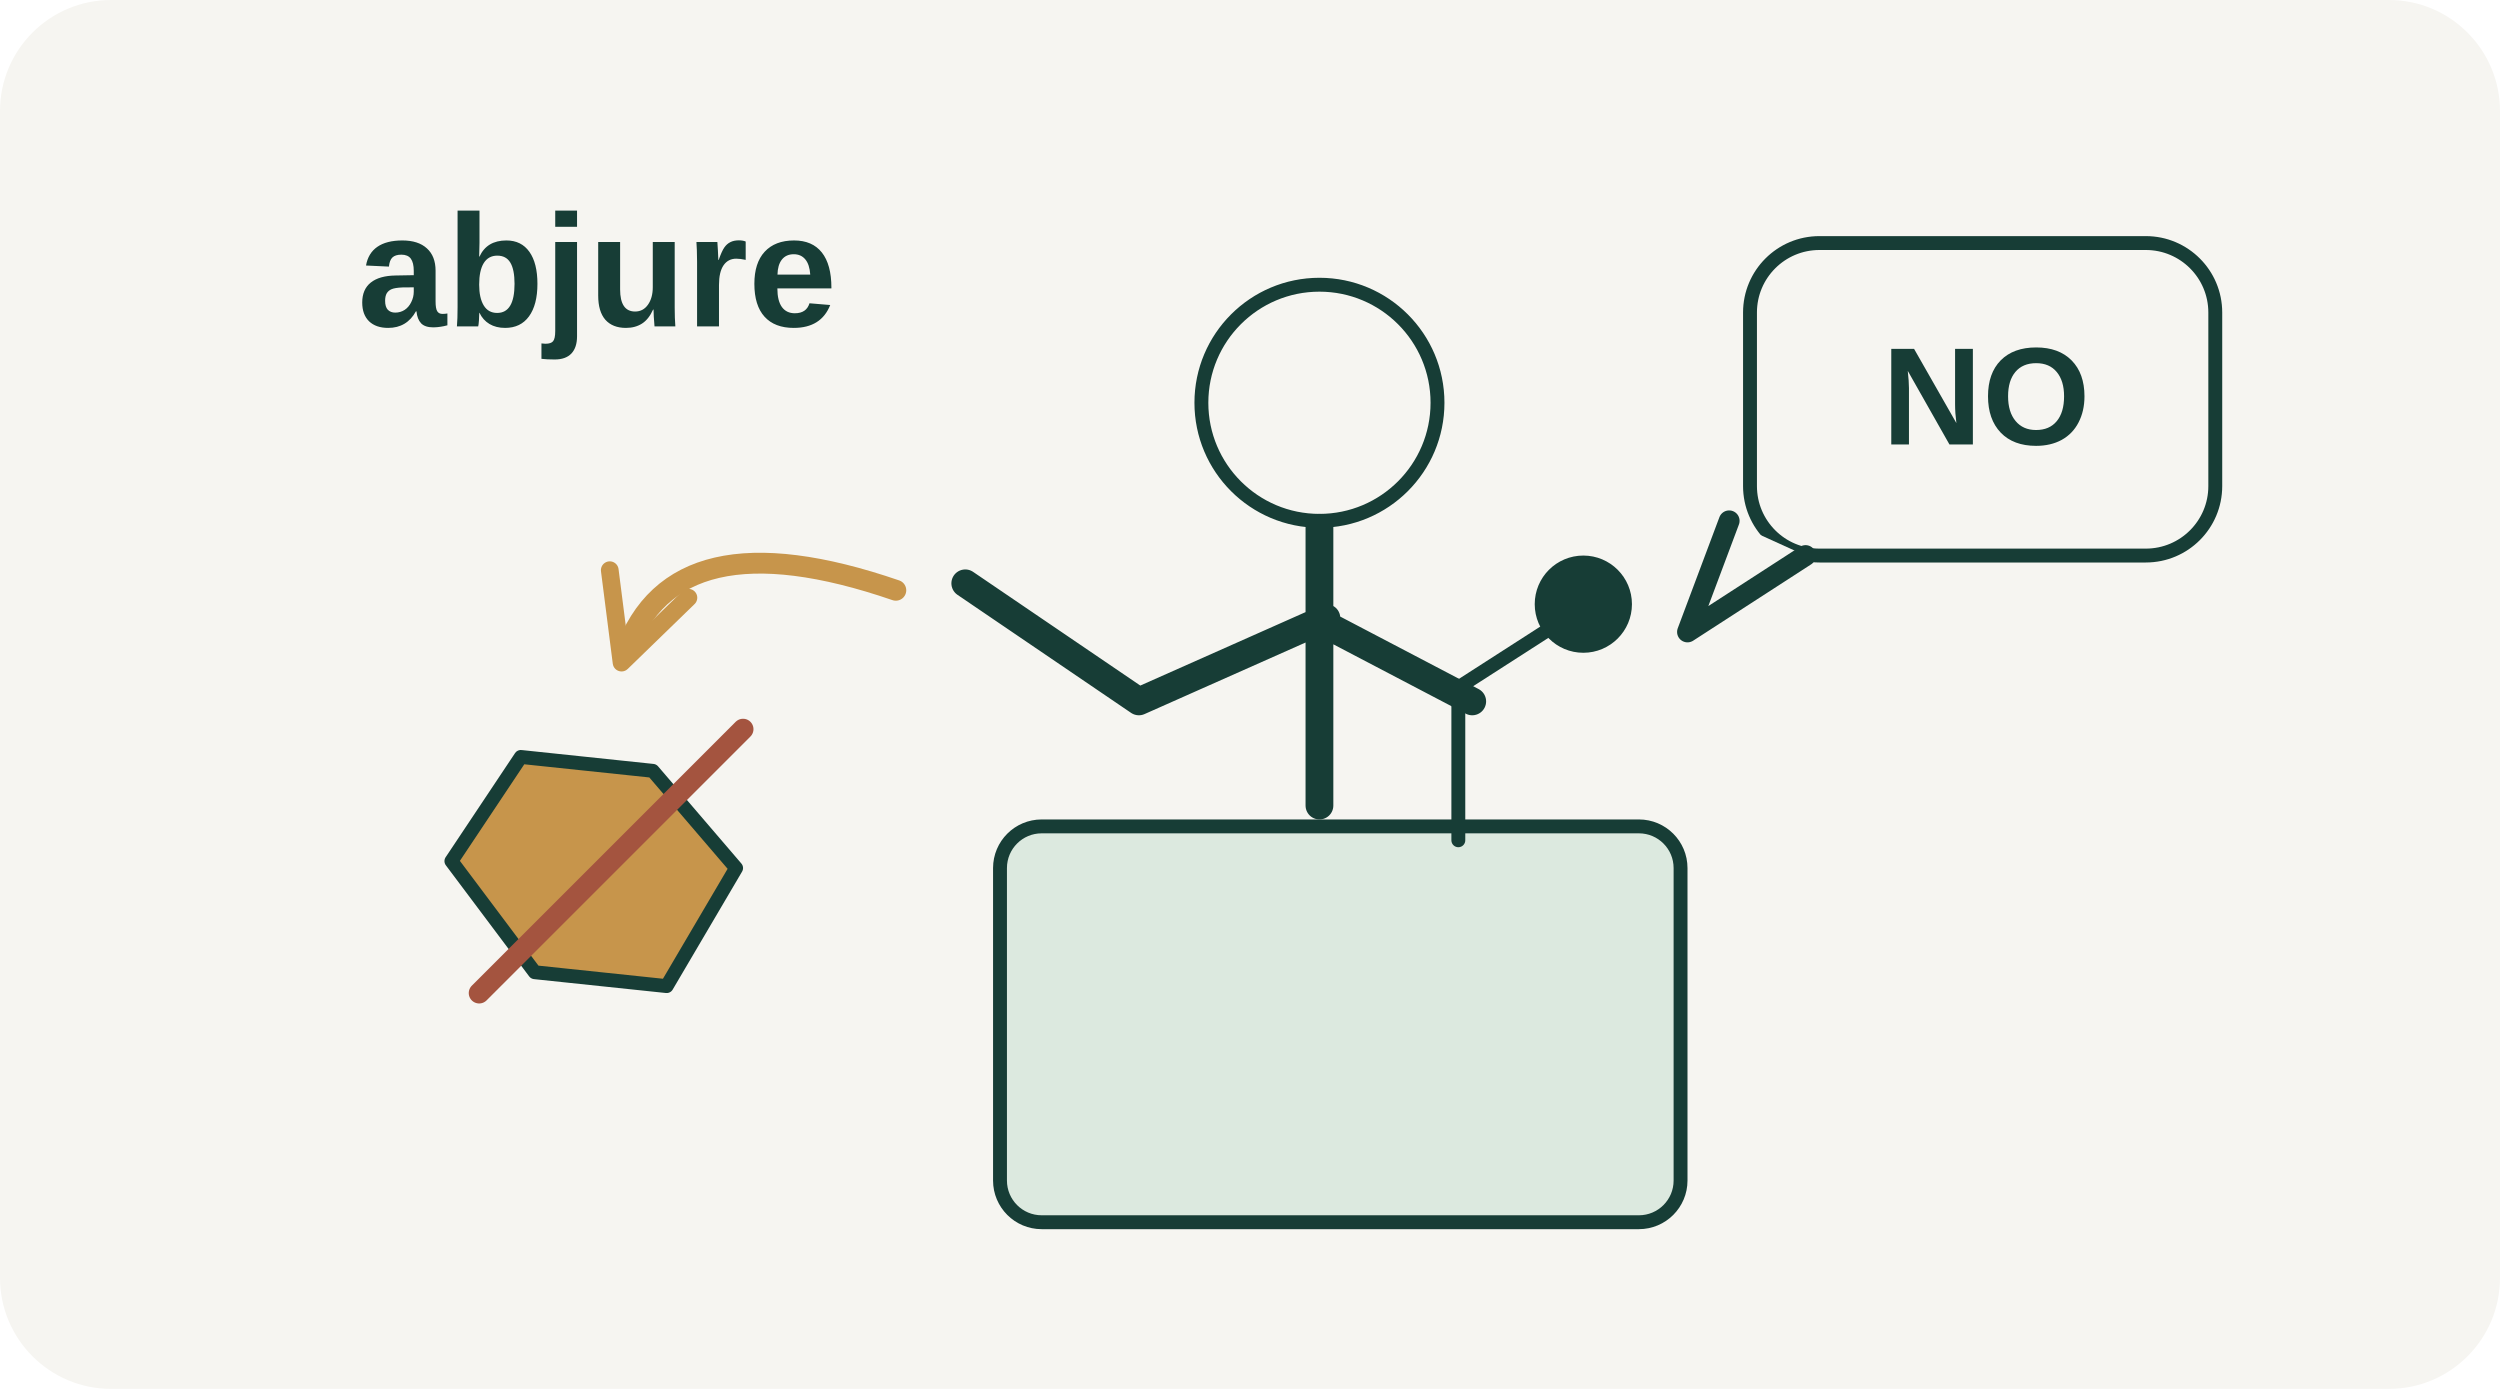
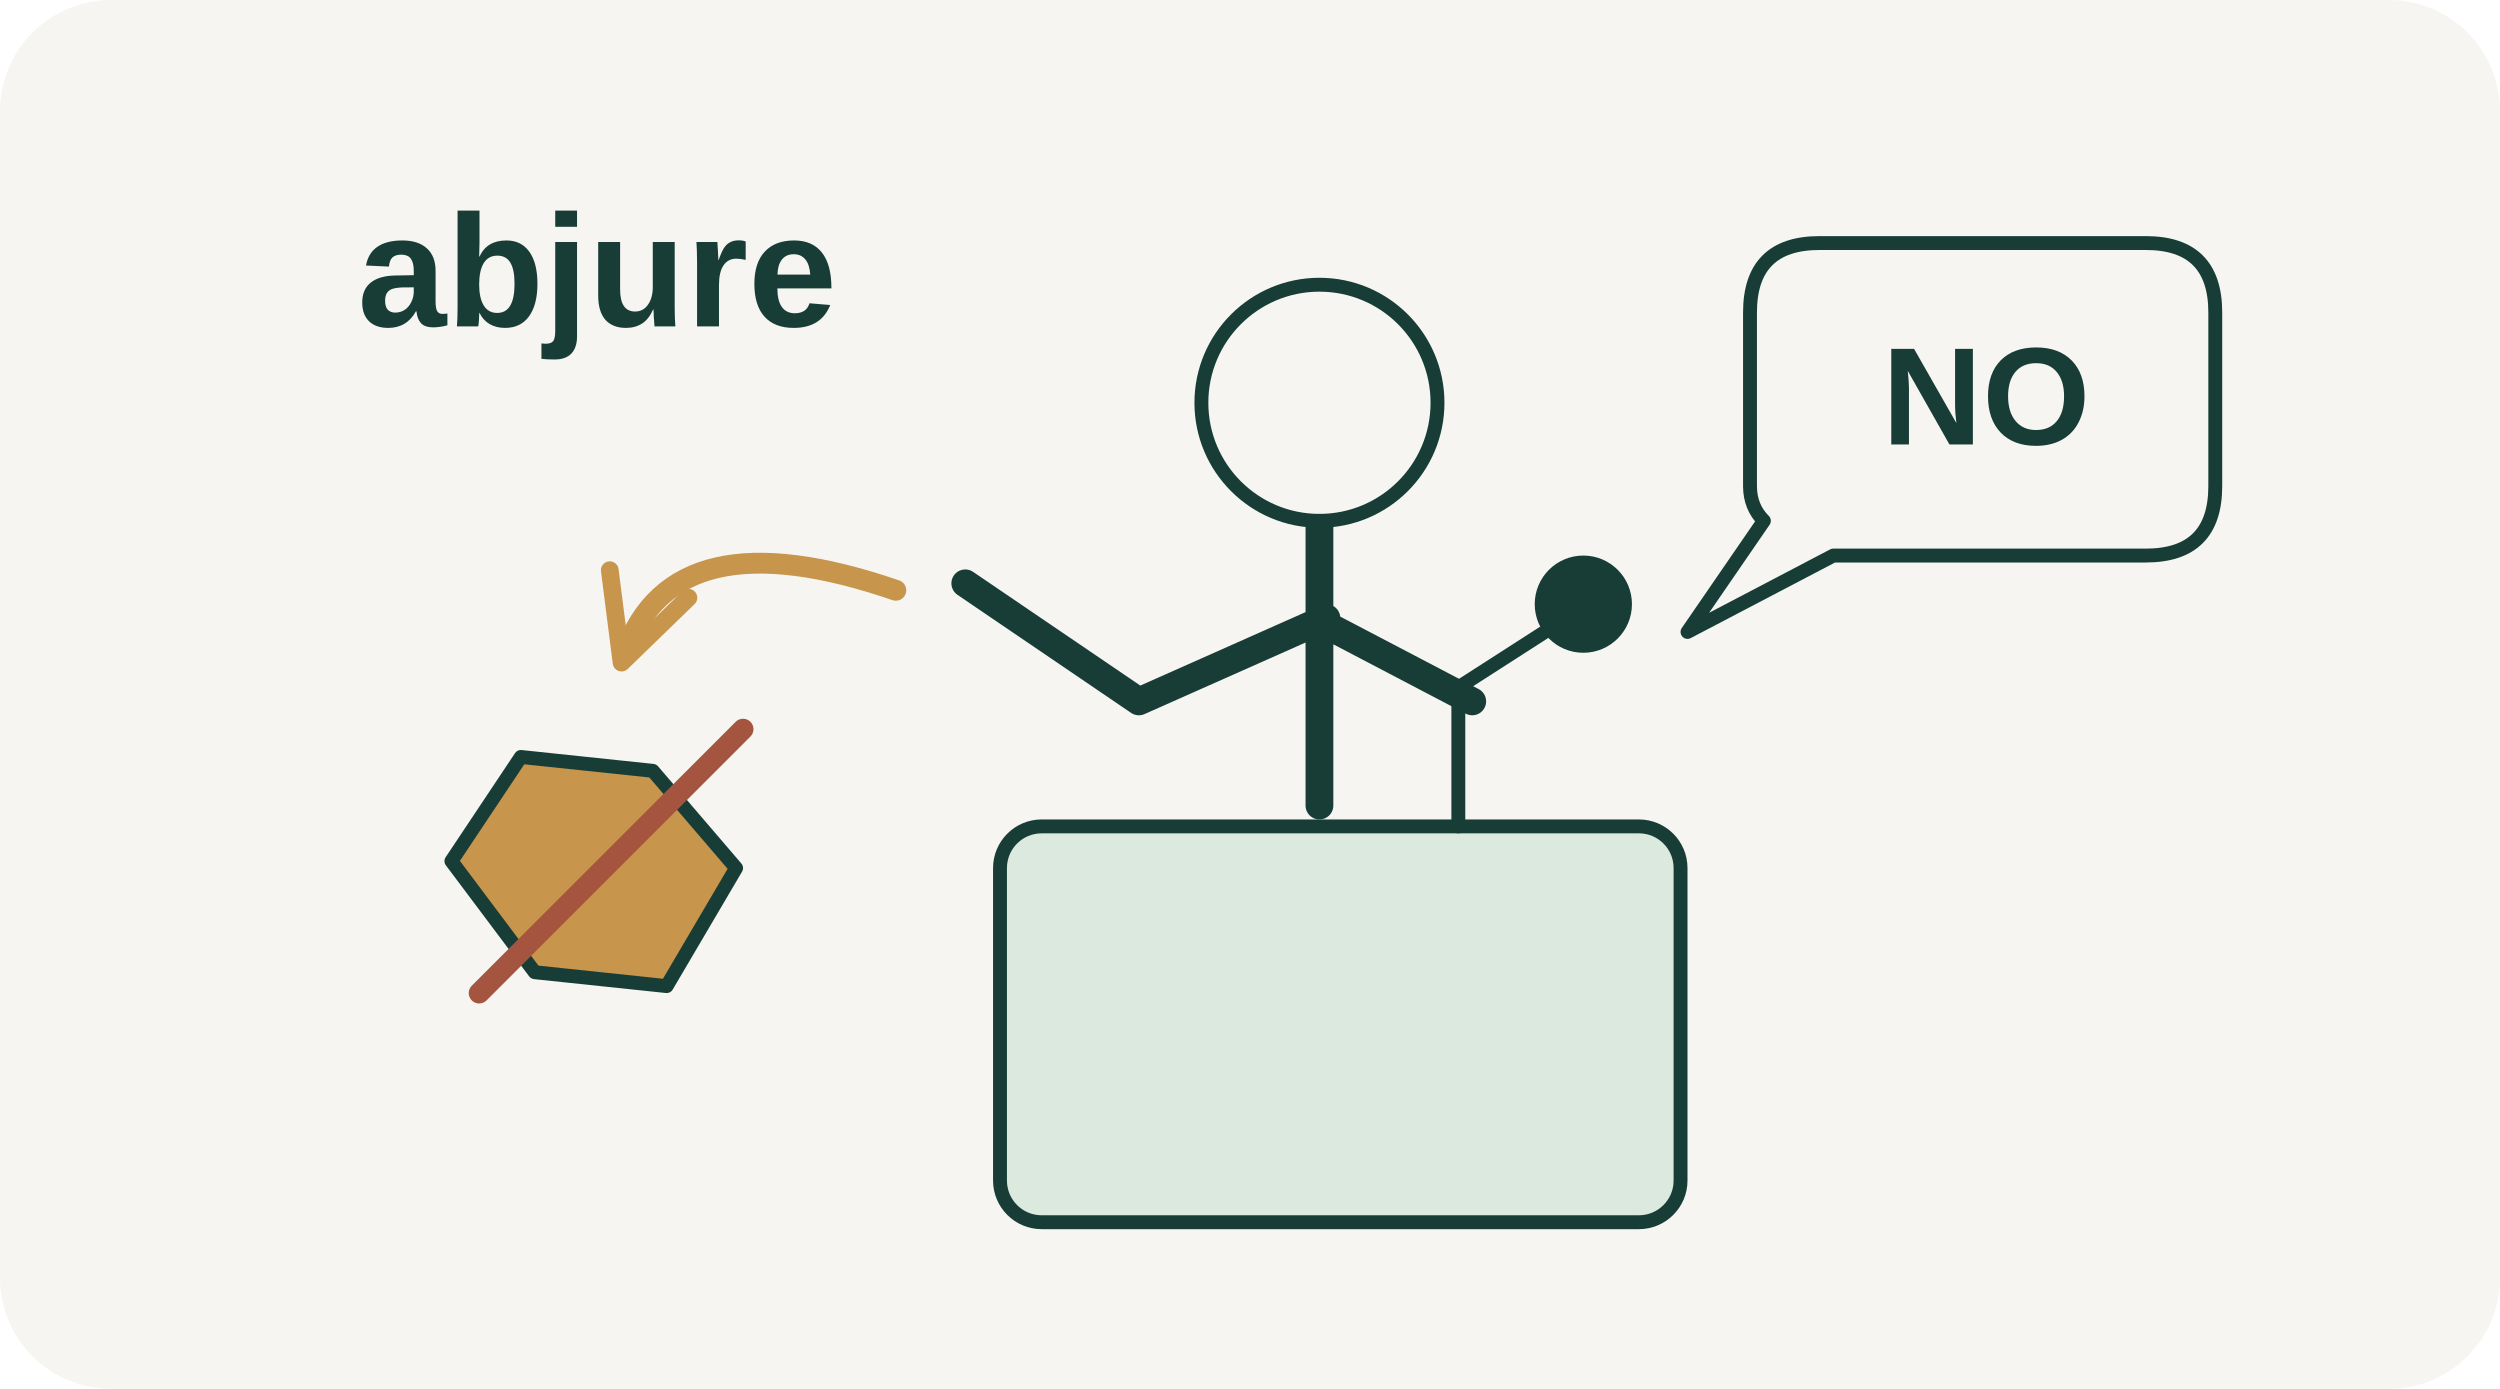
<svg xmlns="http://www.w3.org/2000/svg" viewBox="0 0 360 200" role="img" aria-labelledby="title desc">
  <defs>
    <marker id="arr" viewBox="0 0 10 10" refX="8" refY="5" markerWidth="5" markerHeight="5" orient="auto-start-reverse">
      <path d="M1 1L9 5 1 9" fill="none" stroke="#c7954b" stroke-width="1.7" stroke-linecap="round" stroke-linejoin="round" />
    </marker>
  </defs>
  <rect width="360" height="200" rx="16" fill="#f6f5f1" />
  <rect x="144" y="119" width="98" height="57" rx="6" fill="#dce9df" stroke="#173d36" stroke-width="2" />
  <circle cx="190" cy="58" r="17" fill="#f6f5f1" stroke="#173d36" stroke-width="2" />
  <path d="M190 76V116M191 89L164 101 139 84M191 90L212 101" fill="none" stroke="#173d36" stroke-width="4" stroke-linecap="round" stroke-linejoin="round" />
-   <path d="M210 121V99L224 90" fill="none" stroke="#173d36" stroke-width="2" stroke-linecap="round" stroke-linejoin="round" />
+   <path d="M210 119V99L224 90" fill="none" stroke="#173d36" stroke-width="2" stroke-linecap="round" stroke-linejoin="round" />
  <circle cx="228" cy="87" r="6" fill="#173d36" stroke="#173d36" stroke-width="2" />
  <path d="M75 109L94 111 106 125 96 142 77 140 65 124Z" fill="#c7954b" stroke="#173d36" stroke-width="2" stroke-linecap="round" stroke-linejoin="round" />
  <path d="M69 143L107 105" fill="none" stroke="#a4543f" stroke-width="3" stroke-linecap="round" stroke-linejoin="round" />
  <path d="M129 85Q97 74 90 94" fill="none" stroke="#c7954b" stroke-width="3" stroke-linecap="round" stroke-linejoin="round" marker-end="url(#arr)" />
-   <rect x="252" y="35" width="67" height="45" rx="10" fill="#f6f5f1" stroke="#173d36" stroke-width="2" />
+   <path d="M262 35H309Q319 35 319 45V70Q319 80 309 80H264L243 91 254 75Q252 73 252 70V45Q252 35 262 35Z" fill="#f6f5f1" stroke="#173d36" stroke-width="2" stroke-linecap="round" stroke-linejoin="round" />
  <text x="286" y="64" fill="#173d36" font-family="Arial, sans-serif" font-size="20" font-weight="600" text-anchor="middle">NO</text>
-   <path d="M260 80L243 91 249 75" fill="#f6f5f1" stroke="#173d36" stroke-width="3" stroke-linecap="round" stroke-linejoin="round" />
  <text x="86" y="47" fill="#173d36" font-family="Arial, sans-serif" font-size="23" font-weight="600" text-anchor="middle">abjure</text>
</svg>
